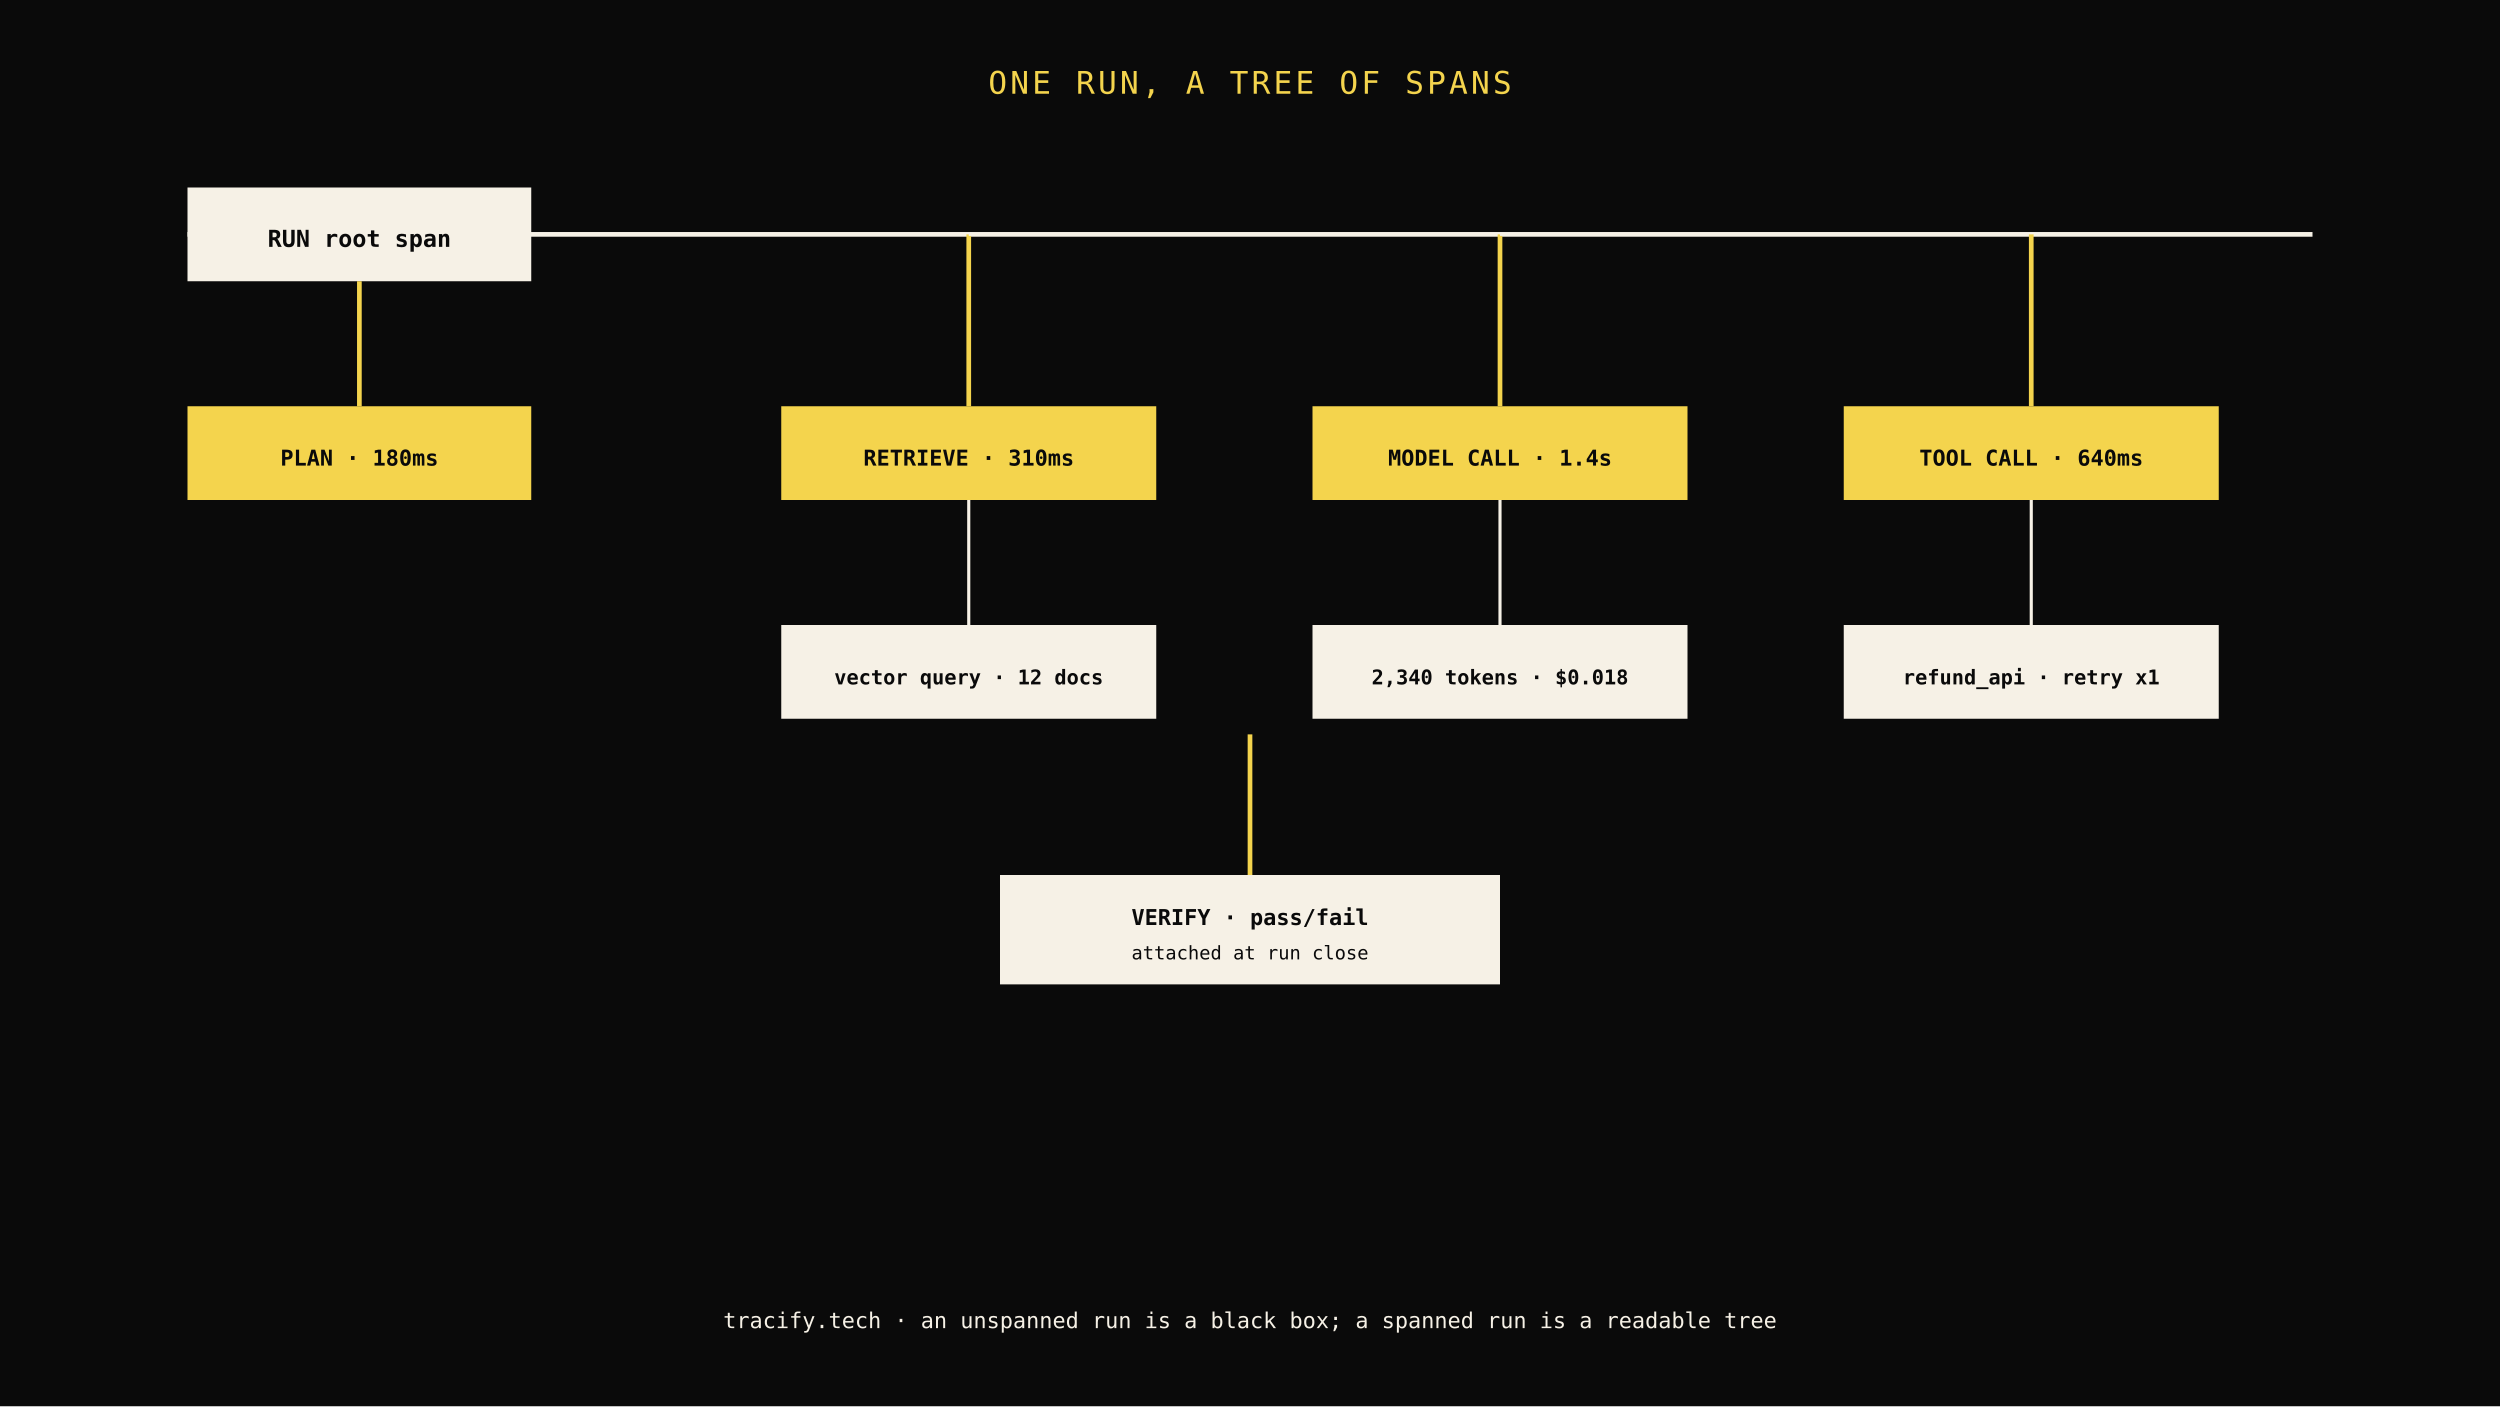
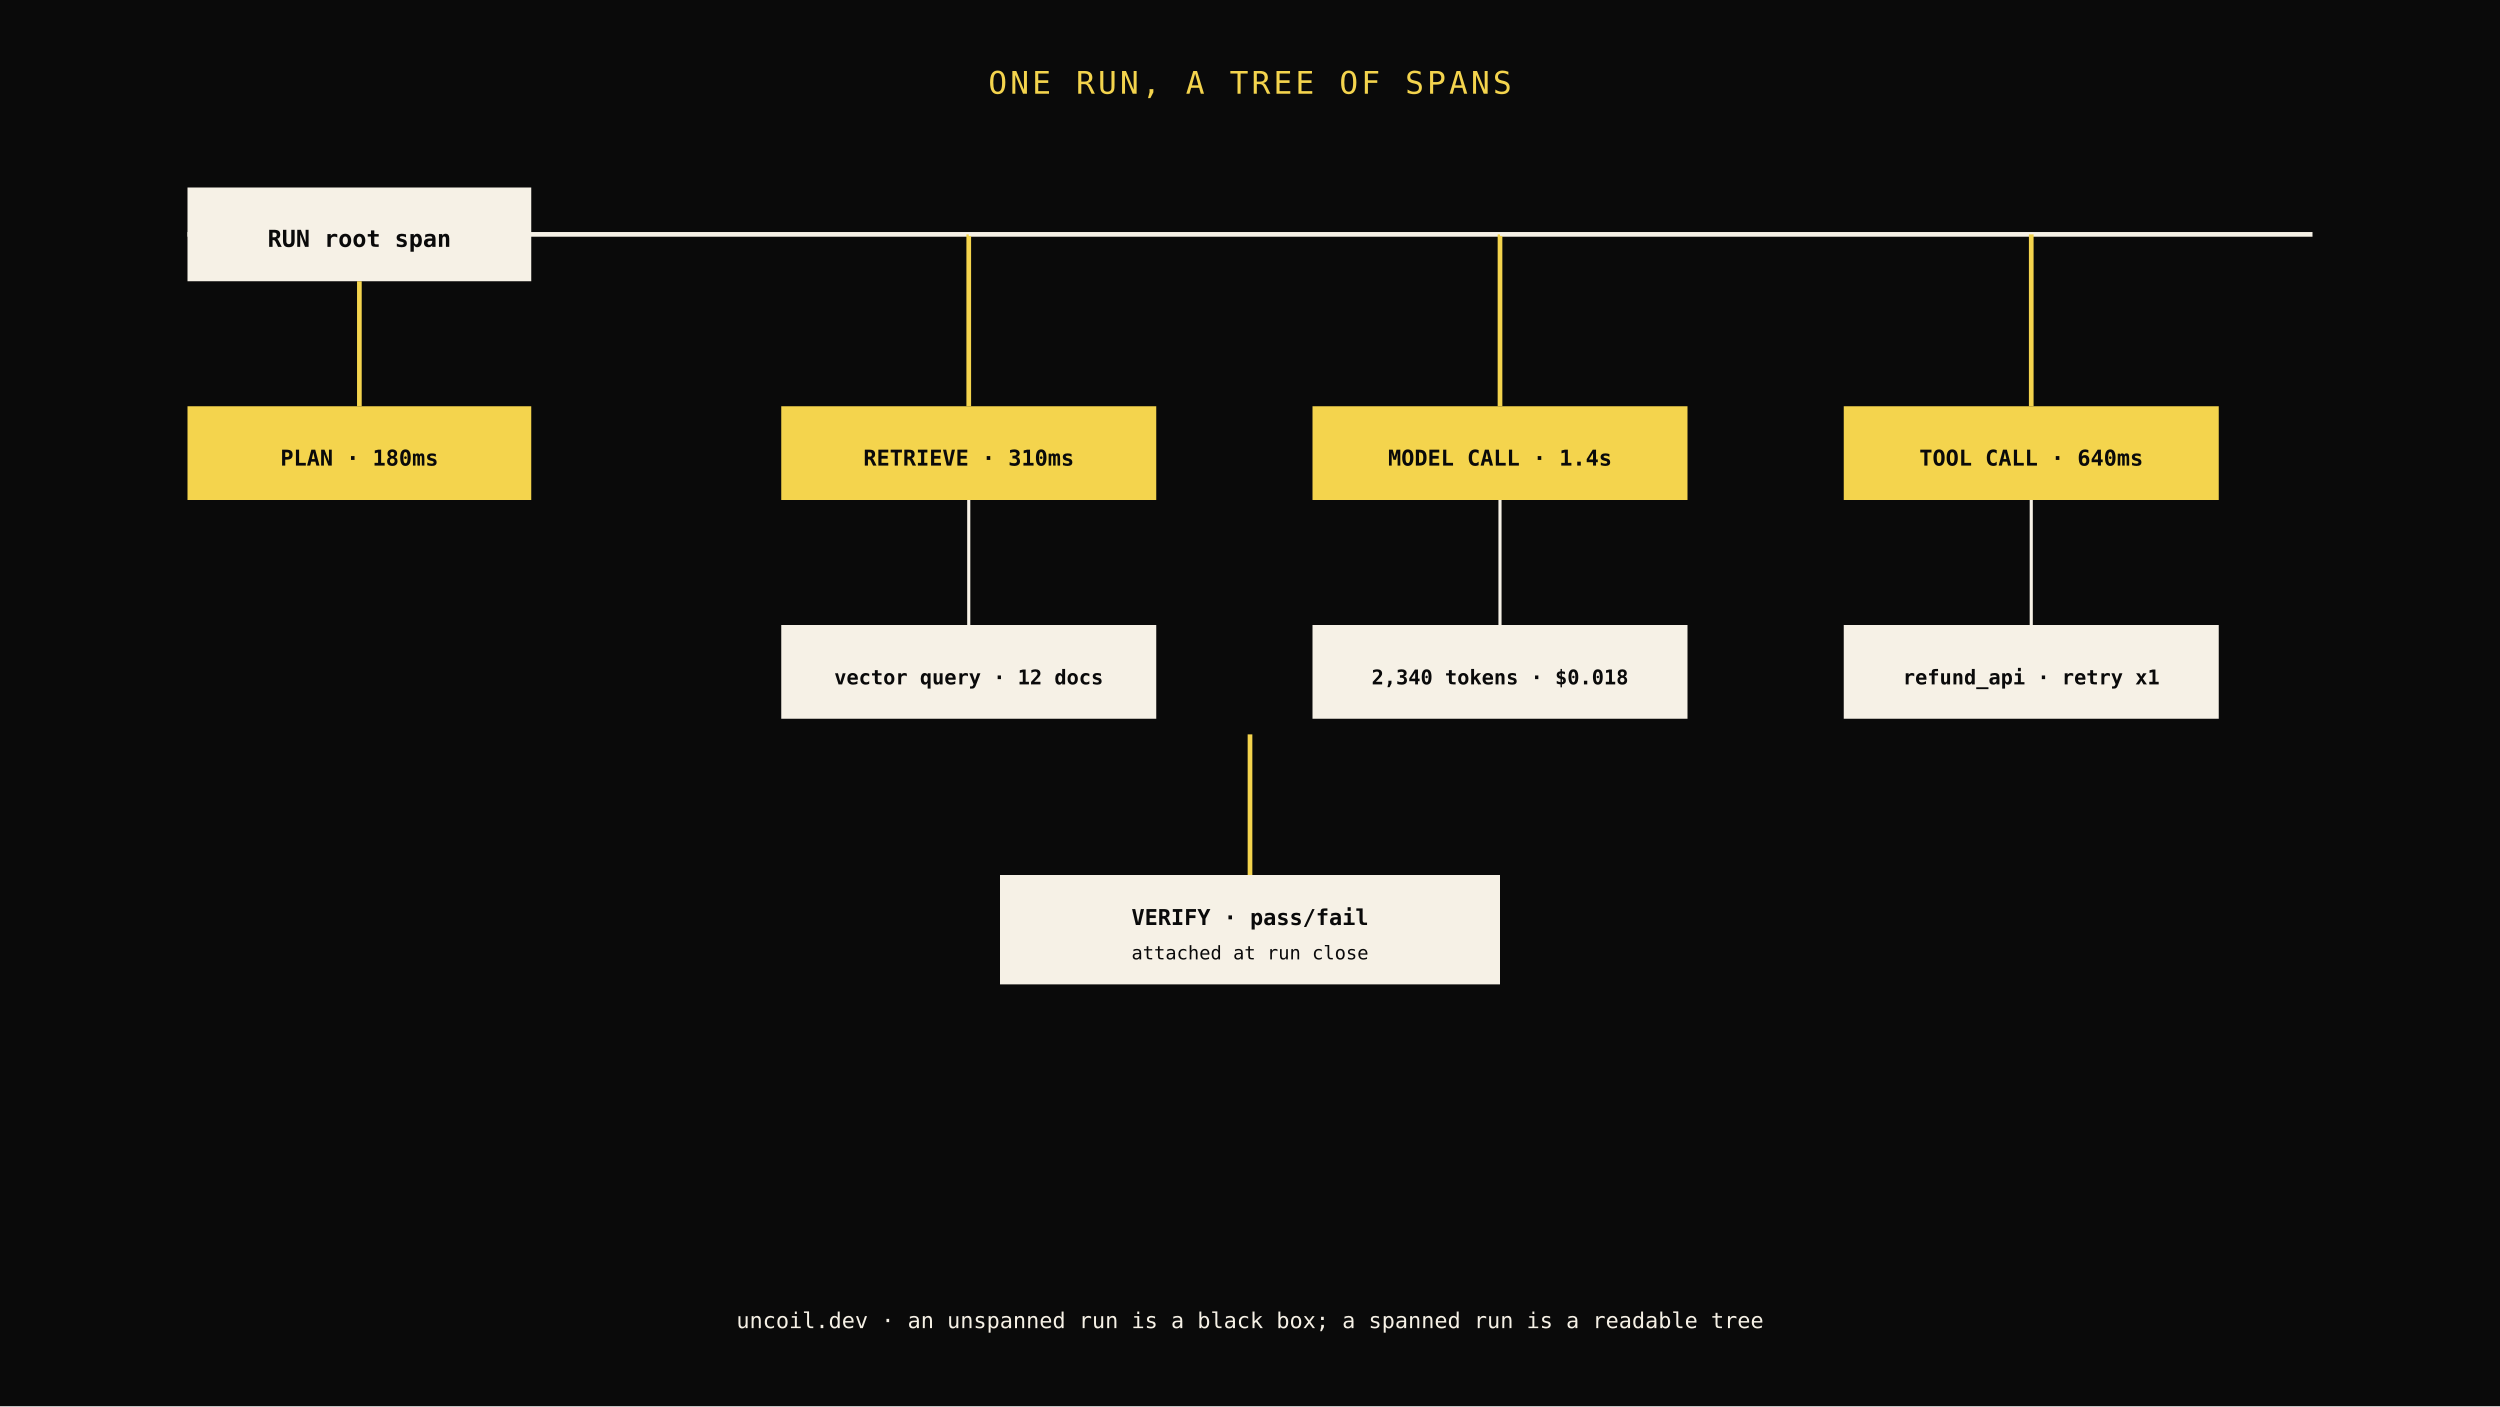
<svg xmlns="http://www.w3.org/2000/svg" viewBox="0 0 1600 900" role="img" aria-labelledby="instHeroTitle instHeroDesc">
  <rect width="1600" height="900" fill="#0a0a0a" />
  <text x="800" y="60" text-anchor="middle" fill="#f4d44d" font-family="monospace" font-size="20" letter-spacing="2">ONE RUN, A TREE OF SPANS</text>
  <line x1="120" y1="150" x2="1480" y2="150" stroke="#f6f1e6" stroke-width="3" />
  <rect x="120" y="120" width="220" height="60" fill="#f6f1e6" />
  <text x="230" y="158" text-anchor="middle" fill="#0a0a0a" font-family="monospace" font-size="15" font-weight="700">RUN root span</text>
  <line x1="230" y1="180" x2="230" y2="260" stroke="#f4d44d" stroke-width="3" />
  <rect x="120" y="260" width="220" height="60" fill="#f4d44d" />
  <text x="230" y="298" text-anchor="middle" fill="#0a0a0a" font-family="monospace" font-size="14" font-weight="700">PLAN · 180ms</text>
  <line x1="340" y1="150" x2="620" y2="150" stroke="#f6f1e6" stroke-width="2" />
  <line x1="620" y1="150" x2="620" y2="260" stroke="#f4d44d" stroke-width="3" />
  <rect x="500" y="260" width="240" height="60" fill="#f4d44d" />
  <text x="620" y="298" text-anchor="middle" fill="#0a0a0a" font-family="monospace" font-size="14" font-weight="700">RETRIEVE · 310ms</text>
  <line x1="620" y1="320" x2="620" y2="400" stroke="#f6f1e6" stroke-width="2" />
  <rect x="500" y="400" width="240" height="60" fill="#f6f1e6" />
  <text x="620" y="438" text-anchor="middle" fill="#0a0a0a" font-family="monospace" font-size="13" font-weight="700">vector query · 12 docs</text>
  <line x1="620" y1="150" x2="960" y2="150" stroke="#f6f1e6" stroke-width="2" />
  <line x1="960" y1="150" x2="960" y2="260" stroke="#f4d44d" stroke-width="3" />
  <rect x="840" y="260" width="240" height="60" fill="#f4d44d" />
  <text x="960" y="298" text-anchor="middle" fill="#0a0a0a" font-family="monospace" font-size="14" font-weight="700">MODEL CALL · 1.4s</text>
  <line x1="960" y1="320" x2="960" y2="400" stroke="#f6f1e6" stroke-width="2" />
  <rect x="840" y="400" width="240" height="60" fill="#f6f1e6" />
  <text x="960" y="438" text-anchor="middle" fill="#0a0a0a" font-family="monospace" font-size="13" font-weight="700">2,340 tokens · $0.018</text>
  <line x1="960" y1="150" x2="1300" y2="150" stroke="#f6f1e6" stroke-width="2" />
  <line x1="1300" y1="150" x2="1300" y2="260" stroke="#f4d44d" stroke-width="3" />
  <rect x="1180" y="260" width="240" height="60" fill="#f4d44d" />
  <text x="1300" y="298" text-anchor="middle" fill="#0a0a0a" font-family="monospace" font-size="14" font-weight="700">TOOL CALL · 640ms</text>
  <line x1="1300" y1="320" x2="1300" y2="400" stroke="#f6f1e6" stroke-width="2" />
  <rect x="1180" y="400" width="240" height="60" fill="#f6f1e6" />
  <text x="1300" y="438" text-anchor="middle" fill="#0a0a0a" font-family="monospace" font-size="13" font-weight="700">refund_api · retry x1</text>
  <rect x="640" y="560" width="320" height="70" fill="#f6f1e6" />
  <text x="800" y="592" text-anchor="middle" fill="#0a0a0a" font-family="monospace" font-size="14" font-weight="700">VERIFY · pass/fail</text>
  <text x="800" y="614" text-anchor="middle" fill="#0a0a0a" font-family="monospace" font-size="12">attached at run close</text>
  <line x1="800" y1="470" x2="800" y2="560" stroke="#f4d44d" stroke-width="3" />
-   <text x="800" y="850" text-anchor="middle" fill="#f6f1e6" font-family="monospace" font-size="14">tracify.tech · an unspanned run is a black box; a spanned run is a readable tree</text>
+   <text x="800" y="850" text-anchor="middle" fill="#f6f1e6" font-family="monospace" font-size="14">uncoil.dev · an unspanned run is a black box; a spanned run is a readable tree</text>
</svg>
